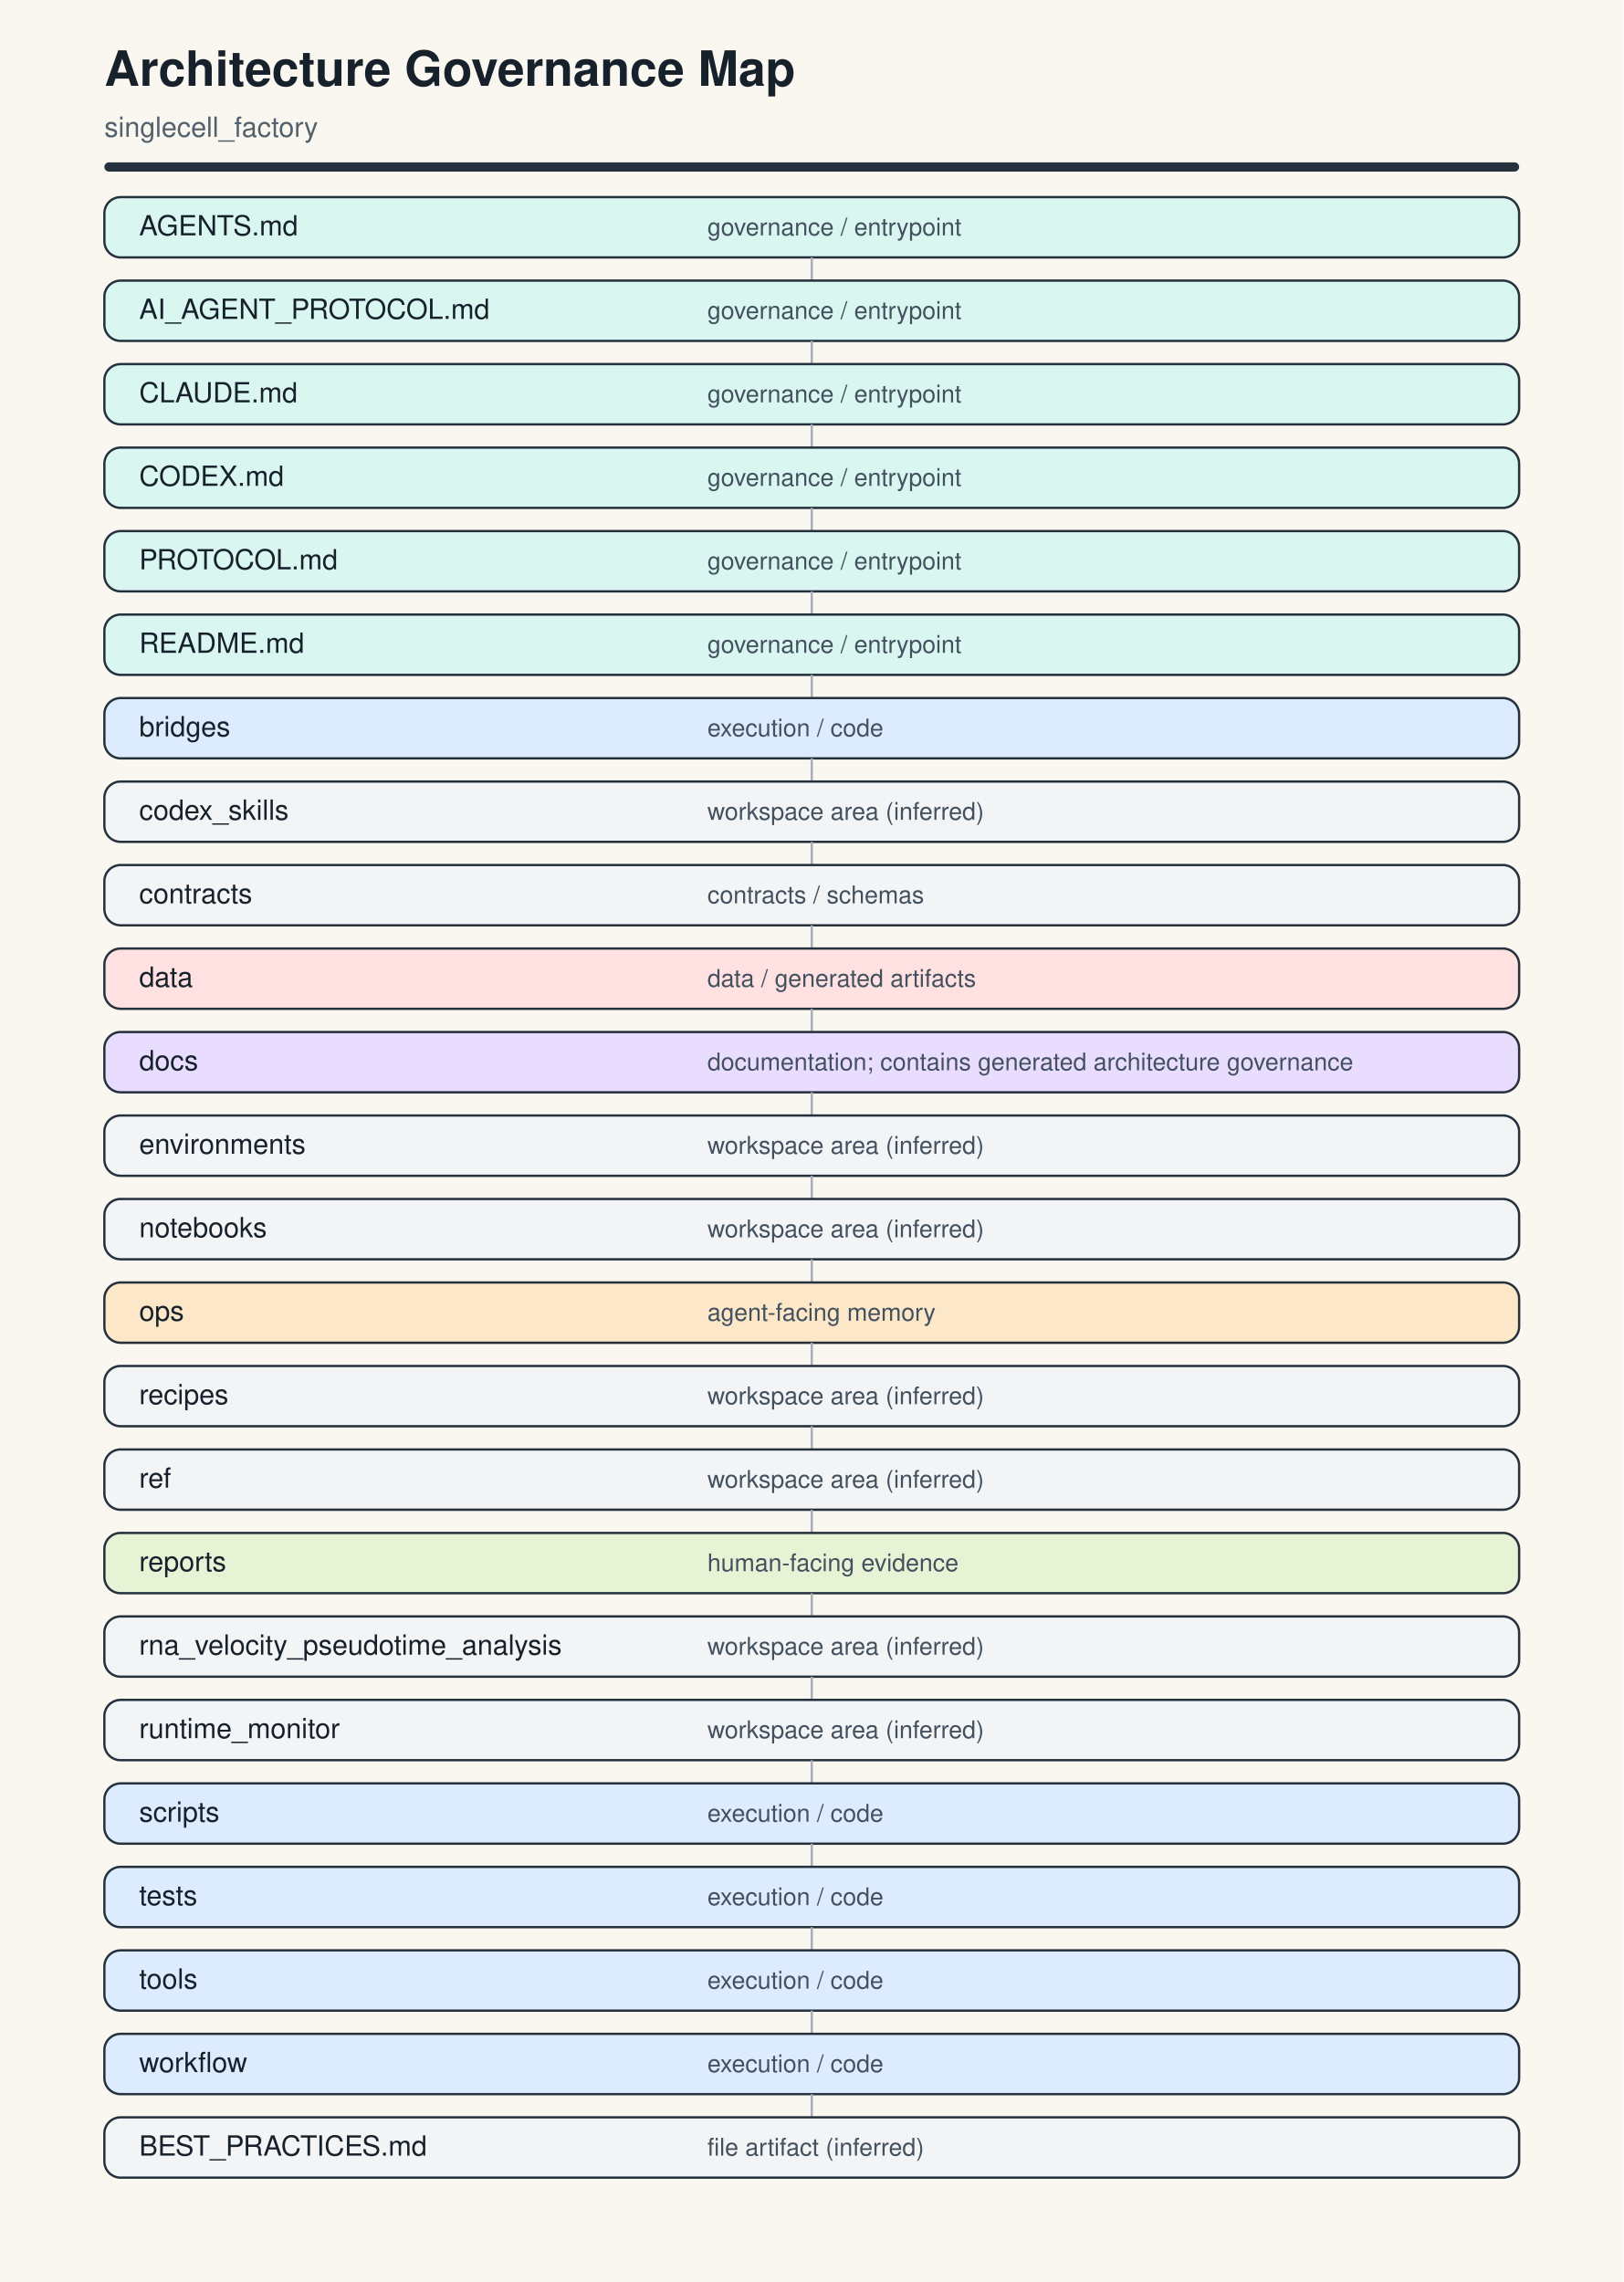
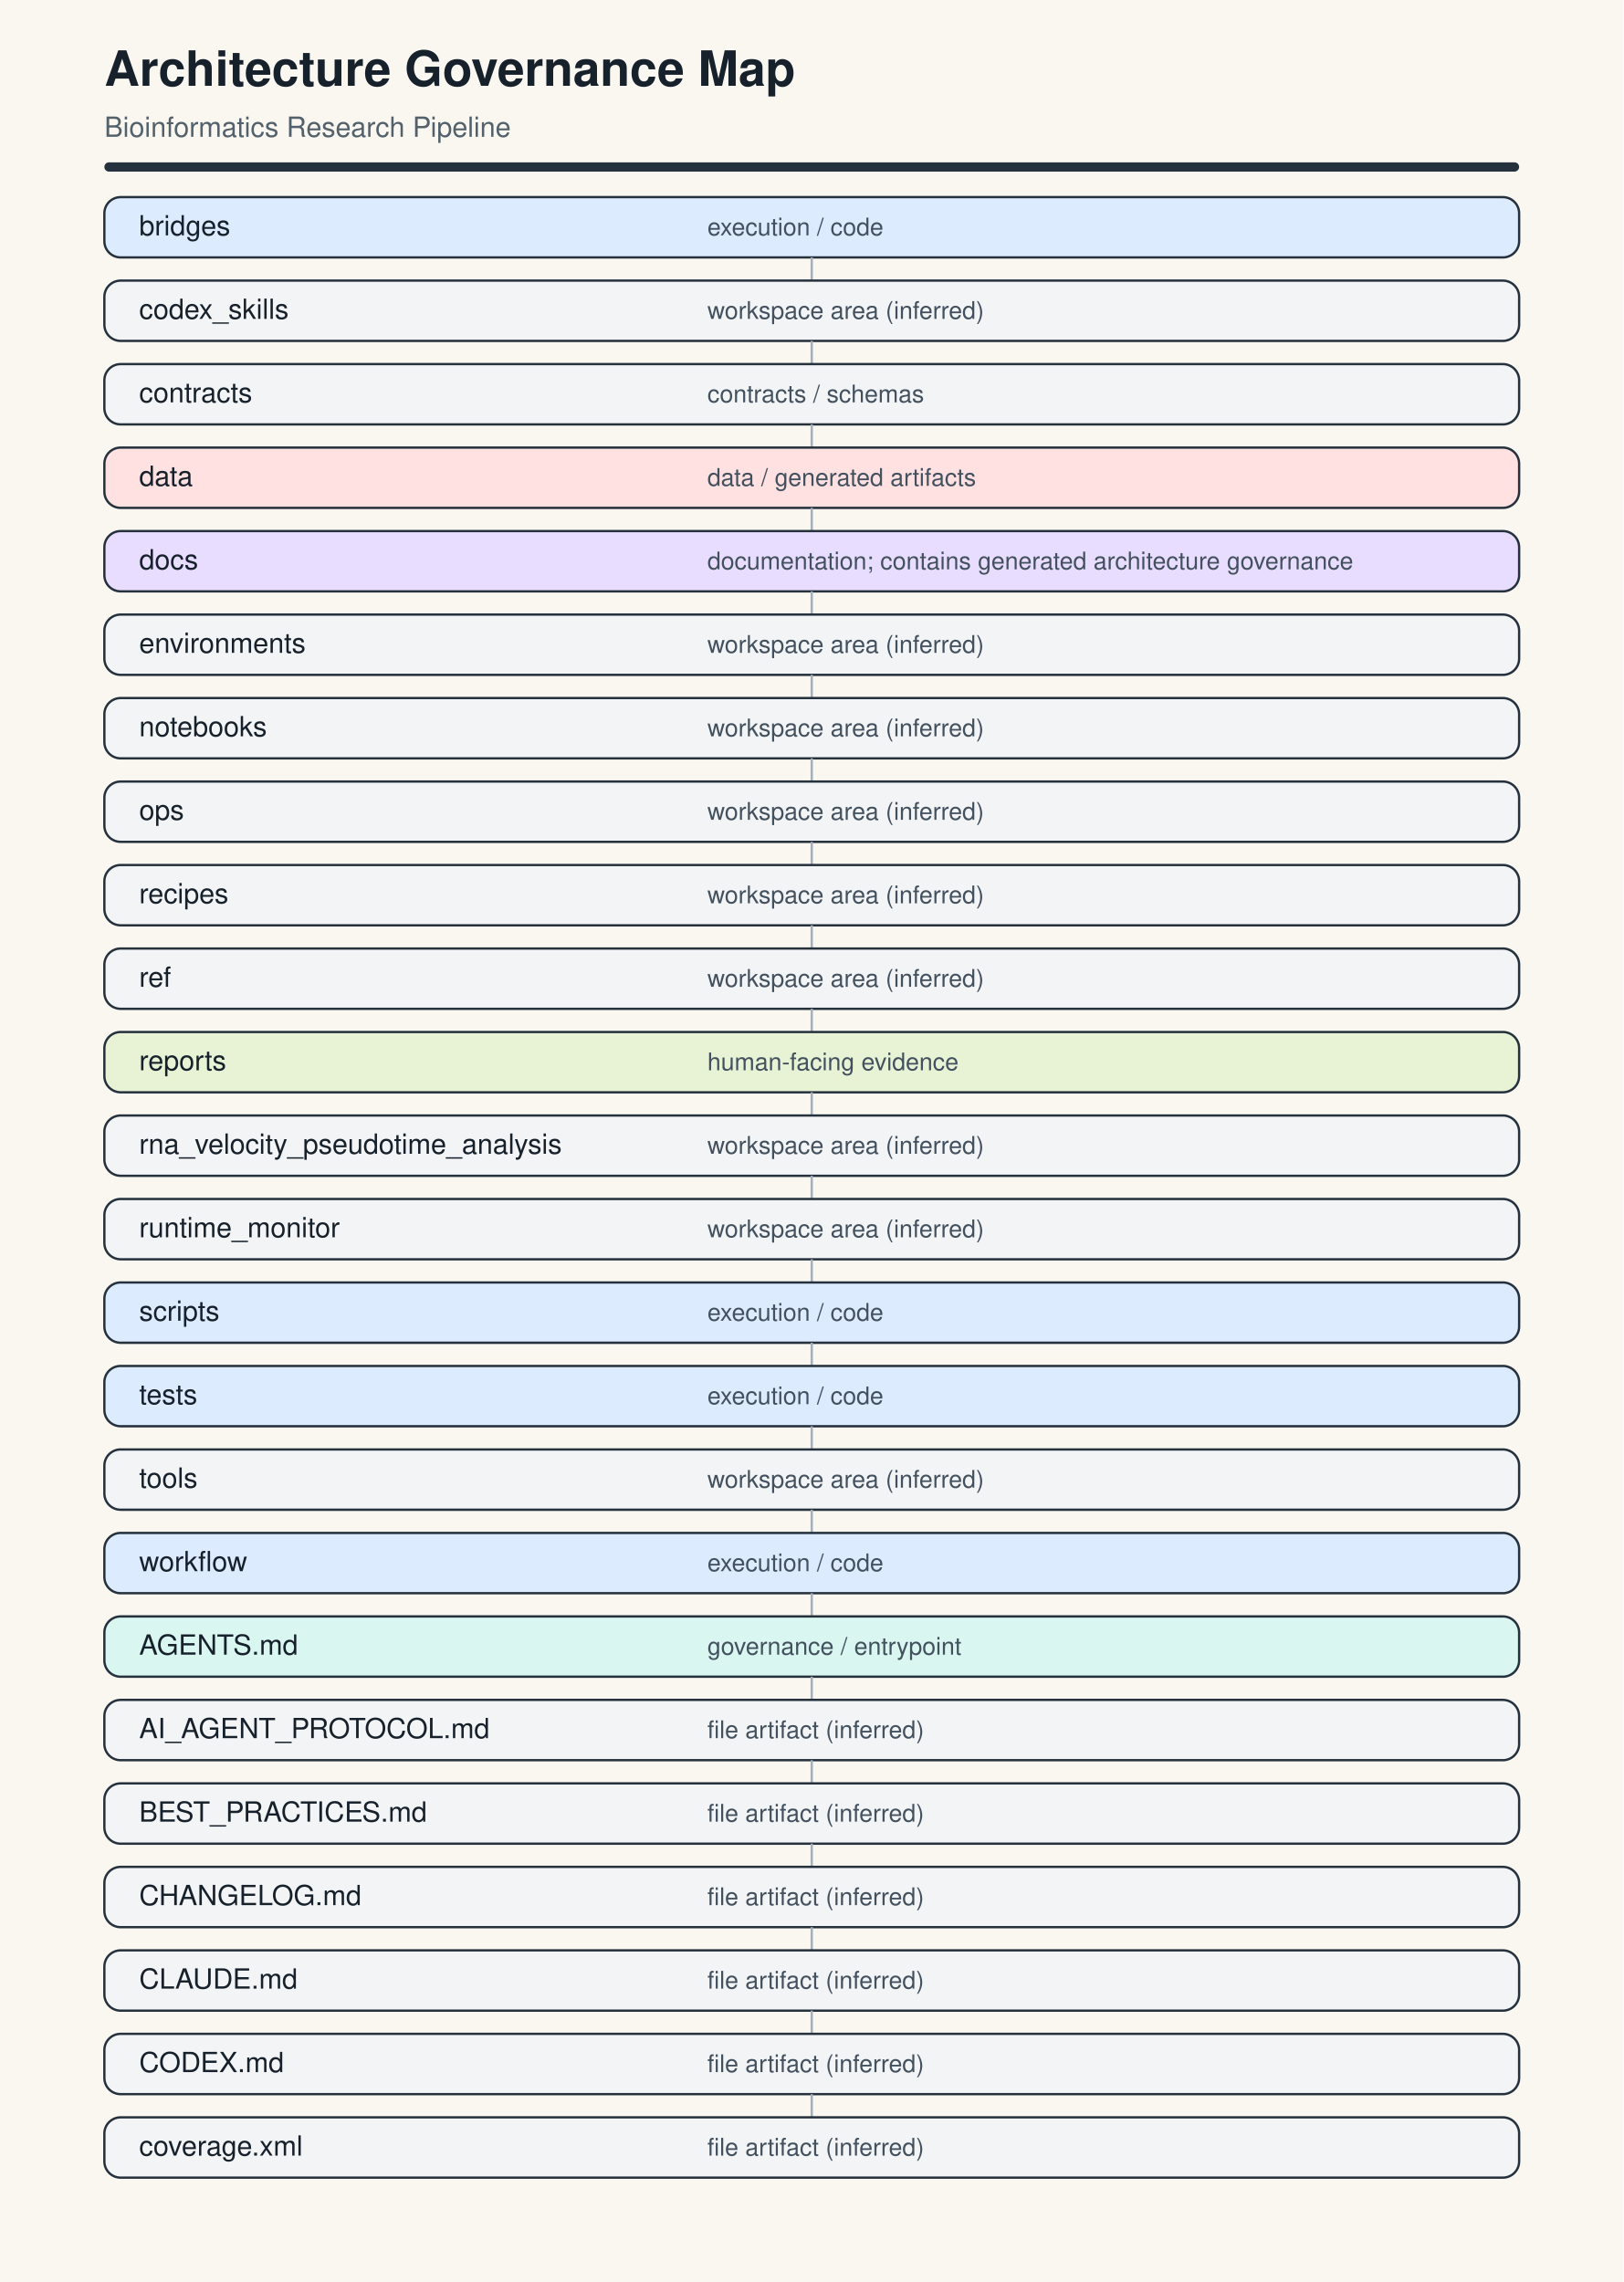
<svg xmlns="http://www.w3.org/2000/svg" width="1400" height="1968" viewBox="0 0 1400 1968">
  <rect width="100%" height="100%" fill="#FAF7F0" />
  <text x="90" y="74" font-family="Avenir, Helvetica, Arial" font-size="42" font-weight="700" fill="#17212B">Architecture Governance Map</text>
-   <text x="90" y="118" font-family="Avenir, Helvetica, Arial" font-size="24" fill="#52616B">singlecell_factory</text>
+   <text x="90" y="118" font-family="Avenir, Helvetica, Arial" font-size="24" fill="#52616B">Bioinformatics Research Pipeline</text>
  <rect x="90" y="140" width="1220" height="8" rx="4" fill="#25313D" />
-   <rect x="90" y="170" width="1220" height="52" rx="14" fill="#D9F6F0" stroke="#25313D" stroke-width="2" />
-   <text x="120" y="203" font-family="Avenir, Helvetica, Arial" font-size="24" fill="#17212B">AGENTS.md</text>
-   <text x="610" y="203" font-family="Avenir, Helvetica, Arial" font-size="21" fill="#43515F">governance / entrypoint</text>
+   <rect x="90" y="170" width="1220" height="52" rx="14" fill="#DDEBFF" stroke="#25313D" stroke-width="2" />
+   <text x="120" y="203" font-family="Avenir, Helvetica, Arial" font-size="24" fill="#17212B">bridges</text>
+   <text x="610" y="203" font-family="Avenir, Helvetica, Arial" font-size="21" fill="#43515F">execution / code</text>
  <line x1="700" y1="222" x2="700" y2="242" stroke="#A7B0BA" stroke-width="2" />
-   <rect x="90" y="242" width="1220" height="52" rx="14" fill="#D9F6F0" stroke="#25313D" stroke-width="2" />
-   <text x="120" y="275" font-family="Avenir, Helvetica, Arial" font-size="24" fill="#17212B">AI_AGENT_PROTOCOL.md</text>
-   <text x="610" y="275" font-family="Avenir, Helvetica, Arial" font-size="21" fill="#43515F">governance / entrypoint</text>
+   <rect x="90" y="242" width="1220" height="52" rx="14" fill="#F3F4F6" stroke="#25313D" stroke-width="2" />
+   <text x="120" y="275" font-family="Avenir, Helvetica, Arial" font-size="24" fill="#17212B">codex_skills</text>
+   <text x="610" y="275" font-family="Avenir, Helvetica, Arial" font-size="21" fill="#43515F">workspace area (inferred)</text>
  <line x1="700" y1="294" x2="700" y2="314" stroke="#A7B0BA" stroke-width="2" />
-   <rect x="90" y="314" width="1220" height="52" rx="14" fill="#D9F6F0" stroke="#25313D" stroke-width="2" />
-   <text x="120" y="347" font-family="Avenir, Helvetica, Arial" font-size="24" fill="#17212B">CLAUDE.md</text>
-   <text x="610" y="347" font-family="Avenir, Helvetica, Arial" font-size="21" fill="#43515F">governance / entrypoint</text>
+   <rect x="90" y="314" width="1220" height="52" rx="14" fill="#F3F4F6" stroke="#25313D" stroke-width="2" />
+   <text x="120" y="347" font-family="Avenir, Helvetica, Arial" font-size="24" fill="#17212B">contracts</text>
+   <text x="610" y="347" font-family="Avenir, Helvetica, Arial" font-size="21" fill="#43515F">contracts / schemas</text>
  <line x1="700" y1="366" x2="700" y2="386" stroke="#A7B0BA" stroke-width="2" />
-   <rect x="90" y="386" width="1220" height="52" rx="14" fill="#D9F6F0" stroke="#25313D" stroke-width="2" />
-   <text x="120" y="419" font-family="Avenir, Helvetica, Arial" font-size="24" fill="#17212B">CODEX.md</text>
-   <text x="610" y="419" font-family="Avenir, Helvetica, Arial" font-size="21" fill="#43515F">governance / entrypoint</text>
+   <rect x="90" y="386" width="1220" height="52" rx="14" fill="#FFE1E1" stroke="#25313D" stroke-width="2" />
+   <text x="120" y="419" font-family="Avenir, Helvetica, Arial" font-size="24" fill="#17212B">data</text>
+   <text x="610" y="419" font-family="Avenir, Helvetica, Arial" font-size="21" fill="#43515F">data / generated artifacts</text>
  <line x1="700" y1="438" x2="700" y2="458" stroke="#A7B0BA" stroke-width="2" />
-   <rect x="90" y="458" width="1220" height="52" rx="14" fill="#D9F6F0" stroke="#25313D" stroke-width="2" />
-   <text x="120" y="491" font-family="Avenir, Helvetica, Arial" font-size="24" fill="#17212B">PROTOCOL.md</text>
-   <text x="610" y="491" font-family="Avenir, Helvetica, Arial" font-size="21" fill="#43515F">governance / entrypoint</text>
+   <rect x="90" y="458" width="1220" height="52" rx="14" fill="#E9DDFF" stroke="#25313D" stroke-width="2" />
+   <text x="120" y="491" font-family="Avenir, Helvetica, Arial" font-size="24" fill="#17212B">docs</text>
+   <text x="610" y="491" font-family="Avenir, Helvetica, Arial" font-size="21" fill="#43515F">documentation; contains generated architecture governance</text>
  <line x1="700" y1="510" x2="700" y2="530" stroke="#A7B0BA" stroke-width="2" />
-   <rect x="90" y="530" width="1220" height="52" rx="14" fill="#D9F6F0" stroke="#25313D" stroke-width="2" />
-   <text x="120" y="563" font-family="Avenir, Helvetica, Arial" font-size="24" fill="#17212B">README.md</text>
-   <text x="610" y="563" font-family="Avenir, Helvetica, Arial" font-size="21" fill="#43515F">governance / entrypoint</text>
+   <rect x="90" y="530" width="1220" height="52" rx="14" fill="#F3F4F6" stroke="#25313D" stroke-width="2" />
+   <text x="120" y="563" font-family="Avenir, Helvetica, Arial" font-size="24" fill="#17212B">environments</text>
+   <text x="610" y="563" font-family="Avenir, Helvetica, Arial" font-size="21" fill="#43515F">workspace area (inferred)</text>
  <line x1="700" y1="582" x2="700" y2="602" stroke="#A7B0BA" stroke-width="2" />
-   <rect x="90" y="602" width="1220" height="52" rx="14" fill="#DDEBFF" stroke="#25313D" stroke-width="2" />
-   <text x="120" y="635" font-family="Avenir, Helvetica, Arial" font-size="24" fill="#17212B">bridges</text>
-   <text x="610" y="635" font-family="Avenir, Helvetica, Arial" font-size="21" fill="#43515F">execution / code</text>
+   <rect x="90" y="602" width="1220" height="52" rx="14" fill="#F3F4F6" stroke="#25313D" stroke-width="2" />
+   <text x="120" y="635" font-family="Avenir, Helvetica, Arial" font-size="24" fill="#17212B">notebooks</text>
+   <text x="610" y="635" font-family="Avenir, Helvetica, Arial" font-size="21" fill="#43515F">workspace area (inferred)</text>
  <line x1="700" y1="654" x2="700" y2="674" stroke="#A7B0BA" stroke-width="2" />
  <rect x="90" y="674" width="1220" height="52" rx="14" fill="#F3F4F6" stroke="#25313D" stroke-width="2" />
-   <text x="120" y="707" font-family="Avenir, Helvetica, Arial" font-size="24" fill="#17212B">codex_skills</text>
+   <text x="120" y="707" font-family="Avenir, Helvetica, Arial" font-size="24" fill="#17212B">ops</text>
  <text x="610" y="707" font-family="Avenir, Helvetica, Arial" font-size="21" fill="#43515F">workspace area (inferred)</text>
  <line x1="700" y1="726" x2="700" y2="746" stroke="#A7B0BA" stroke-width="2" />
  <rect x="90" y="746" width="1220" height="52" rx="14" fill="#F3F4F6" stroke="#25313D" stroke-width="2" />
-   <text x="120" y="779" font-family="Avenir, Helvetica, Arial" font-size="24" fill="#17212B">contracts</text>
-   <text x="610" y="779" font-family="Avenir, Helvetica, Arial" font-size="21" fill="#43515F">contracts / schemas</text>
+   <text x="120" y="779" font-family="Avenir, Helvetica, Arial" font-size="24" fill="#17212B">recipes</text>
+   <text x="610" y="779" font-family="Avenir, Helvetica, Arial" font-size="21" fill="#43515F">workspace area (inferred)</text>
  <line x1="700" y1="798" x2="700" y2="818" stroke="#A7B0BA" stroke-width="2" />
-   <rect x="90" y="818" width="1220" height="52" rx="14" fill="#FFE1E1" stroke="#25313D" stroke-width="2" />
-   <text x="120" y="851" font-family="Avenir, Helvetica, Arial" font-size="24" fill="#17212B">data</text>
-   <text x="610" y="851" font-family="Avenir, Helvetica, Arial" font-size="21" fill="#43515F">data / generated artifacts</text>
+   <rect x="90" y="818" width="1220" height="52" rx="14" fill="#F3F4F6" stroke="#25313D" stroke-width="2" />
+   <text x="120" y="851" font-family="Avenir, Helvetica, Arial" font-size="24" fill="#17212B">ref</text>
+   <text x="610" y="851" font-family="Avenir, Helvetica, Arial" font-size="21" fill="#43515F">workspace area (inferred)</text>
  <line x1="700" y1="870" x2="700" y2="890" stroke="#A7B0BA" stroke-width="2" />
-   <rect x="90" y="890" width="1220" height="52" rx="14" fill="#E9DDFF" stroke="#25313D" stroke-width="2" />
-   <text x="120" y="923" font-family="Avenir, Helvetica, Arial" font-size="24" fill="#17212B">docs</text>
-   <text x="610" y="923" font-family="Avenir, Helvetica, Arial" font-size="21" fill="#43515F">documentation; contains generated architecture governance</text>
+   <rect x="90" y="890" width="1220" height="52" rx="14" fill="#E8F3D6" stroke="#25313D" stroke-width="2" />
+   <text x="120" y="923" font-family="Avenir, Helvetica, Arial" font-size="24" fill="#17212B">reports</text>
+   <text x="610" y="923" font-family="Avenir, Helvetica, Arial" font-size="21" fill="#43515F">human-facing evidence</text>
  <line x1="700" y1="942" x2="700" y2="962" stroke="#A7B0BA" stroke-width="2" />
  <rect x="90" y="962" width="1220" height="52" rx="14" fill="#F3F4F6" stroke="#25313D" stroke-width="2" />
-   <text x="120" y="995" font-family="Avenir, Helvetica, Arial" font-size="24" fill="#17212B">environments</text>
+   <text x="120" y="995" font-family="Avenir, Helvetica, Arial" font-size="24" fill="#17212B">rna_velocity_pseudotime_analysis</text>
  <text x="610" y="995" font-family="Avenir, Helvetica, Arial" font-size="21" fill="#43515F">workspace area (inferred)</text>
  <line x1="700" y1="1014" x2="700" y2="1034" stroke="#A7B0BA" stroke-width="2" />
  <rect x="90" y="1034" width="1220" height="52" rx="14" fill="#F3F4F6" stroke="#25313D" stroke-width="2" />
-   <text x="120" y="1067" font-family="Avenir, Helvetica, Arial" font-size="24" fill="#17212B">notebooks</text>
+   <text x="120" y="1067" font-family="Avenir, Helvetica, Arial" font-size="24" fill="#17212B">runtime_monitor</text>
  <text x="610" y="1067" font-family="Avenir, Helvetica, Arial" font-size="21" fill="#43515F">workspace area (inferred)</text>
  <line x1="700" y1="1086" x2="700" y2="1106" stroke="#A7B0BA" stroke-width="2" />
-   <rect x="90" y="1106" width="1220" height="52" rx="14" fill="#FCE7C8" stroke="#25313D" stroke-width="2" />
-   <text x="120" y="1139" font-family="Avenir, Helvetica, Arial" font-size="24" fill="#17212B">ops</text>
-   <text x="610" y="1139" font-family="Avenir, Helvetica, Arial" font-size="21" fill="#43515F">agent-facing memory</text>
+   <rect x="90" y="1106" width="1220" height="52" rx="14" fill="#DDEBFF" stroke="#25313D" stroke-width="2" />
+   <text x="120" y="1139" font-family="Avenir, Helvetica, Arial" font-size="24" fill="#17212B">scripts</text>
+   <text x="610" y="1139" font-family="Avenir, Helvetica, Arial" font-size="21" fill="#43515F">execution / code</text>
  <line x1="700" y1="1158" x2="700" y2="1178" stroke="#A7B0BA" stroke-width="2" />
-   <rect x="90" y="1178" width="1220" height="52" rx="14" fill="#F3F4F6" stroke="#25313D" stroke-width="2" />
-   <text x="120" y="1211" font-family="Avenir, Helvetica, Arial" font-size="24" fill="#17212B">recipes</text>
-   <text x="610" y="1211" font-family="Avenir, Helvetica, Arial" font-size="21" fill="#43515F">workspace area (inferred)</text>
+   <rect x="90" y="1178" width="1220" height="52" rx="14" fill="#DDEBFF" stroke="#25313D" stroke-width="2" />
+   <text x="120" y="1211" font-family="Avenir, Helvetica, Arial" font-size="24" fill="#17212B">tests</text>
+   <text x="610" y="1211" font-family="Avenir, Helvetica, Arial" font-size="21" fill="#43515F">execution / code</text>
  <line x1="700" y1="1230" x2="700" y2="1250" stroke="#A7B0BA" stroke-width="2" />
  <rect x="90" y="1250" width="1220" height="52" rx="14" fill="#F3F4F6" stroke="#25313D" stroke-width="2" />
-   <text x="120" y="1283" font-family="Avenir, Helvetica, Arial" font-size="24" fill="#17212B">ref</text>
+   <text x="120" y="1283" font-family="Avenir, Helvetica, Arial" font-size="24" fill="#17212B">tools</text>
  <text x="610" y="1283" font-family="Avenir, Helvetica, Arial" font-size="21" fill="#43515F">workspace area (inferred)</text>
  <line x1="700" y1="1302" x2="700" y2="1322" stroke="#A7B0BA" stroke-width="2" />
-   <rect x="90" y="1322" width="1220" height="52" rx="14" fill="#E8F3D6" stroke="#25313D" stroke-width="2" />
-   <text x="120" y="1355" font-family="Avenir, Helvetica, Arial" font-size="24" fill="#17212B">reports</text>
-   <text x="610" y="1355" font-family="Avenir, Helvetica, Arial" font-size="21" fill="#43515F">human-facing evidence</text>
+   <rect x="90" y="1322" width="1220" height="52" rx="14" fill="#DDEBFF" stroke="#25313D" stroke-width="2" />
+   <text x="120" y="1355" font-family="Avenir, Helvetica, Arial" font-size="24" fill="#17212B">workflow</text>
+   <text x="610" y="1355" font-family="Avenir, Helvetica, Arial" font-size="21" fill="#43515F">execution / code</text>
  <line x1="700" y1="1374" x2="700" y2="1394" stroke="#A7B0BA" stroke-width="2" />
-   <rect x="90" y="1394" width="1220" height="52" rx="14" fill="#F3F4F6" stroke="#25313D" stroke-width="2" />
-   <text x="120" y="1427" font-family="Avenir, Helvetica, Arial" font-size="24" fill="#17212B">rna_velocity_pseudotime_analysis</text>
-   <text x="610" y="1427" font-family="Avenir, Helvetica, Arial" font-size="21" fill="#43515F">workspace area (inferred)</text>
+   <rect x="90" y="1394" width="1220" height="52" rx="14" fill="#D9F6F0" stroke="#25313D" stroke-width="2" />
+   <text x="120" y="1427" font-family="Avenir, Helvetica, Arial" font-size="24" fill="#17212B">AGENTS.md</text>
+   <text x="610" y="1427" font-family="Avenir, Helvetica, Arial" font-size="21" fill="#43515F">governance / entrypoint</text>
  <line x1="700" y1="1446" x2="700" y2="1466" stroke="#A7B0BA" stroke-width="2" />
  <rect x="90" y="1466" width="1220" height="52" rx="14" fill="#F3F4F6" stroke="#25313D" stroke-width="2" />
-   <text x="120" y="1499" font-family="Avenir, Helvetica, Arial" font-size="24" fill="#17212B">runtime_monitor</text>
-   <text x="610" y="1499" font-family="Avenir, Helvetica, Arial" font-size="21" fill="#43515F">workspace area (inferred)</text>
+   <text x="120" y="1499" font-family="Avenir, Helvetica, Arial" font-size="24" fill="#17212B">AI_AGENT_PROTOCOL.md</text>
+   <text x="610" y="1499" font-family="Avenir, Helvetica, Arial" font-size="21" fill="#43515F">file artifact (inferred)</text>
  <line x1="700" y1="1518" x2="700" y2="1538" stroke="#A7B0BA" stroke-width="2" />
-   <rect x="90" y="1538" width="1220" height="52" rx="14" fill="#DDEBFF" stroke="#25313D" stroke-width="2" />
-   <text x="120" y="1571" font-family="Avenir, Helvetica, Arial" font-size="24" fill="#17212B">scripts</text>
-   <text x="610" y="1571" font-family="Avenir, Helvetica, Arial" font-size="21" fill="#43515F">execution / code</text>
+   <rect x="90" y="1538" width="1220" height="52" rx="14" fill="#F3F4F6" stroke="#25313D" stroke-width="2" />
+   <text x="120" y="1571" font-family="Avenir, Helvetica, Arial" font-size="24" fill="#17212B">BEST_PRACTICES.md</text>
+   <text x="610" y="1571" font-family="Avenir, Helvetica, Arial" font-size="21" fill="#43515F">file artifact (inferred)</text>
  <line x1="700" y1="1590" x2="700" y2="1610" stroke="#A7B0BA" stroke-width="2" />
-   <rect x="90" y="1610" width="1220" height="52" rx="14" fill="#DDEBFF" stroke="#25313D" stroke-width="2" />
-   <text x="120" y="1643" font-family="Avenir, Helvetica, Arial" font-size="24" fill="#17212B">tests</text>
-   <text x="610" y="1643" font-family="Avenir, Helvetica, Arial" font-size="21" fill="#43515F">execution / code</text>
+   <rect x="90" y="1610" width="1220" height="52" rx="14" fill="#F3F4F6" stroke="#25313D" stroke-width="2" />
+   <text x="120" y="1643" font-family="Avenir, Helvetica, Arial" font-size="24" fill="#17212B">CHANGELOG.md</text>
+   <text x="610" y="1643" font-family="Avenir, Helvetica, Arial" font-size="21" fill="#43515F">file artifact (inferred)</text>
  <line x1="700" y1="1662" x2="700" y2="1682" stroke="#A7B0BA" stroke-width="2" />
-   <rect x="90" y="1682" width="1220" height="52" rx="14" fill="#DDEBFF" stroke="#25313D" stroke-width="2" />
-   <text x="120" y="1715" font-family="Avenir, Helvetica, Arial" font-size="24" fill="#17212B">tools</text>
-   <text x="610" y="1715" font-family="Avenir, Helvetica, Arial" font-size="21" fill="#43515F">execution / code</text>
+   <rect x="90" y="1682" width="1220" height="52" rx="14" fill="#F3F4F6" stroke="#25313D" stroke-width="2" />
+   <text x="120" y="1715" font-family="Avenir, Helvetica, Arial" font-size="24" fill="#17212B">CLAUDE.md</text>
+   <text x="610" y="1715" font-family="Avenir, Helvetica, Arial" font-size="21" fill="#43515F">file artifact (inferred)</text>
  <line x1="700" y1="1734" x2="700" y2="1754" stroke="#A7B0BA" stroke-width="2" />
-   <rect x="90" y="1754" width="1220" height="52" rx="14" fill="#DDEBFF" stroke="#25313D" stroke-width="2" />
-   <text x="120" y="1787" font-family="Avenir, Helvetica, Arial" font-size="24" fill="#17212B">workflow</text>
-   <text x="610" y="1787" font-family="Avenir, Helvetica, Arial" font-size="21" fill="#43515F">execution / code</text>
+   <rect x="90" y="1754" width="1220" height="52" rx="14" fill="#F3F4F6" stroke="#25313D" stroke-width="2" />
+   <text x="120" y="1787" font-family="Avenir, Helvetica, Arial" font-size="24" fill="#17212B">CODEX.md</text>
+   <text x="610" y="1787" font-family="Avenir, Helvetica, Arial" font-size="21" fill="#43515F">file artifact (inferred)</text>
  <line x1="700" y1="1806" x2="700" y2="1826" stroke="#A7B0BA" stroke-width="2" />
  <rect x="90" y="1826" width="1220" height="52" rx="14" fill="#F3F4F6" stroke="#25313D" stroke-width="2" />
-   <text x="120" y="1859" font-family="Avenir, Helvetica, Arial" font-size="24" fill="#17212B">BEST_PRACTICES.md</text>
+   <text x="120" y="1859" font-family="Avenir, Helvetica, Arial" font-size="24" fill="#17212B">coverage.xml</text>
  <text x="610" y="1859" font-family="Avenir, Helvetica, Arial" font-size="21" fill="#43515F">file artifact (inferred)</text>
</svg>
